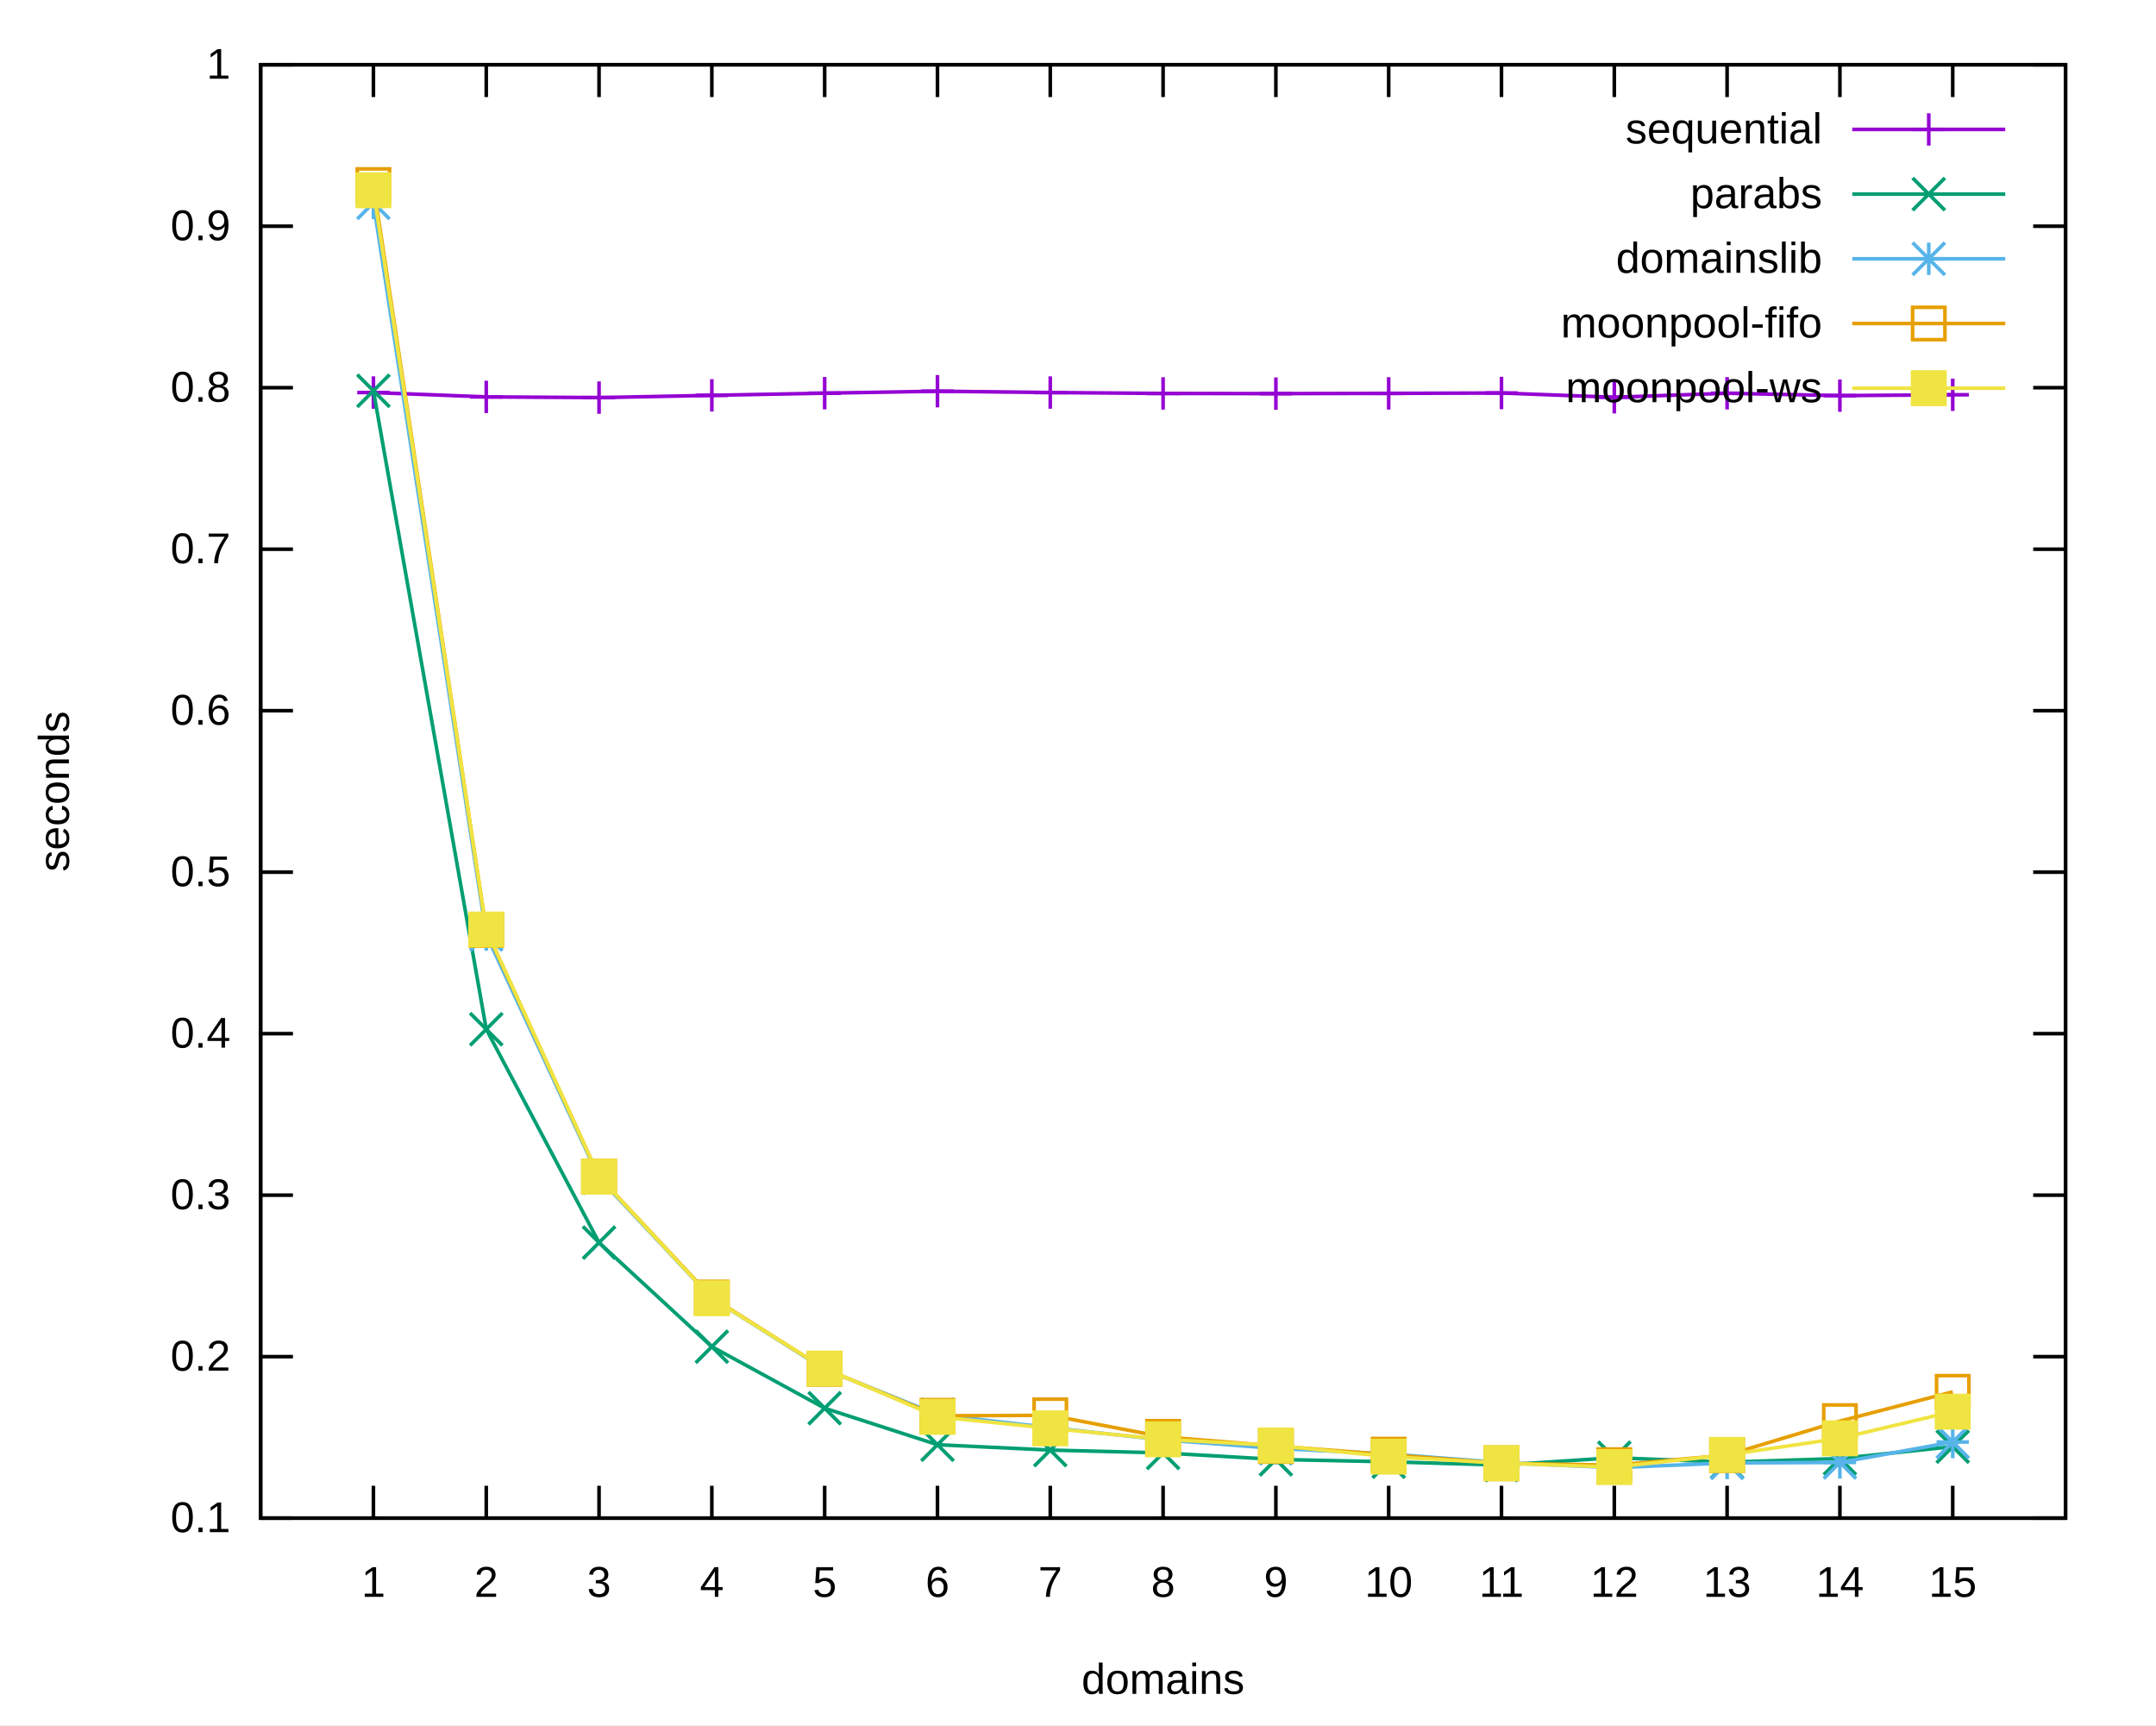
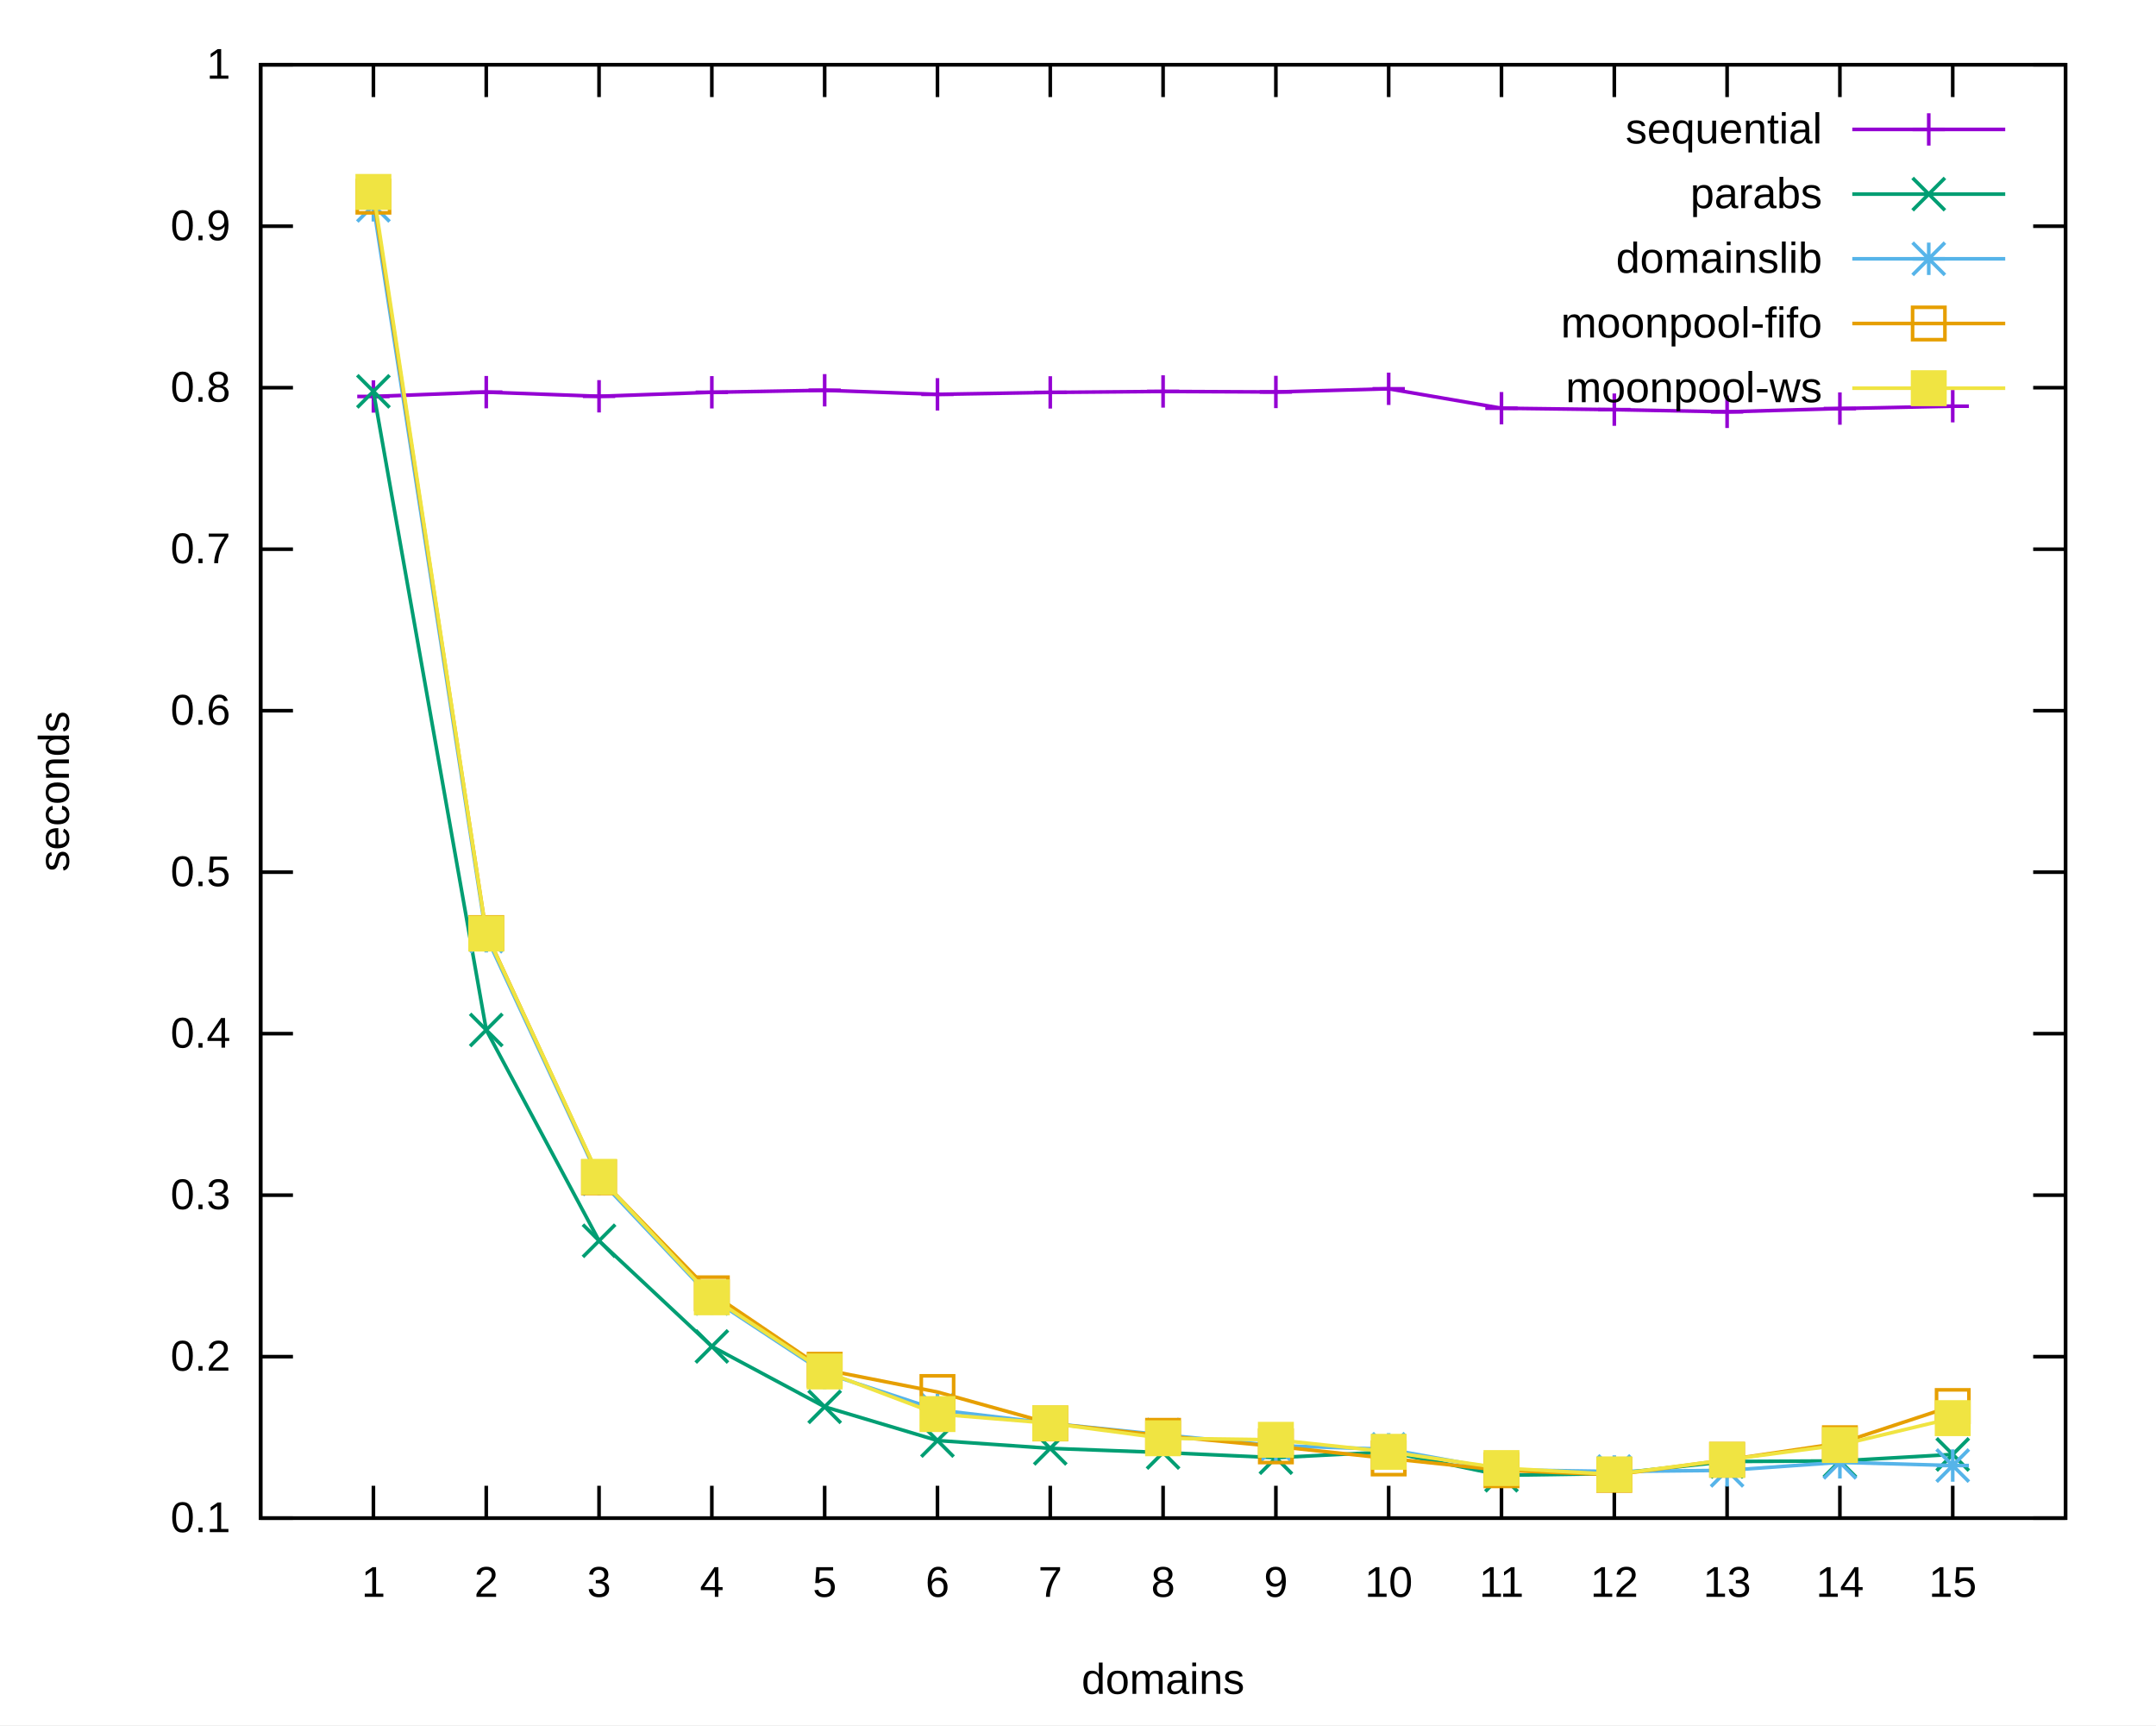
<svg xmlns="http://www.w3.org/2000/svg" xmlns:xlink="http://www.w3.org/1999/xlink" viewBox="0 0 600 480">
  <g id="gnuplot_canvas">
    <rect x="0" y="0" width="600" height="480" fill="#ffffff" />
    <defs>
      <circle id="gpDot" r="0.5" stroke-width="0.5" stroke="currentColor" />
      <path id="gpPt0" stroke-width="0.222" stroke="currentColor" d="M-1,0 h2 M0,-1 v2" />
      <path id="gpPt1" stroke-width="0.222" stroke="currentColor" d="M-1,-1 L1,1 M1,-1 L-1,1" />
      <path id="gpPt2" stroke-width="0.222" stroke="currentColor" d="M-1,0 L1,0 M0,-1 L0,1 M-1,-1 L1,1 M-1,1 L1,-1" />
      <rect id="gpPt3" stroke-width="0.222" stroke="currentColor" x="-1" y="-1" width="2" height="2" />
      <rect id="gpPt4" stroke-width="0.222" stroke="currentColor" fill="currentColor" x="-1" y="-1" width="2" height="2" />
      <circle id="gpPt5" stroke-width="0.222" stroke="currentColor" cx="0" cy="0" r="1" />
      <use xlink:href="#gpPt5" id="gpPt6" fill="currentColor" stroke="none" />
      <path id="gpPt7" stroke-width="0.222" stroke="currentColor" d="M0,-1.33 L-1.33,0.67 L1.33,0.67 z" />
      <use xlink:href="#gpPt7" id="gpPt8" fill="currentColor" stroke="none" />
      <use xlink:href="#gpPt7" id="gpPt9" stroke="currentColor" transform="rotate(180)" />
      <use xlink:href="#gpPt9" id="gpPt10" fill="currentColor" stroke="none" />
      <use xlink:href="#gpPt3" id="gpPt11" stroke="currentColor" transform="rotate(45)" />
      <use xlink:href="#gpPt11" id="gpPt12" fill="currentColor" stroke="none" />
      <path id="gpPt13" stroke-width="0.222" stroke="currentColor" d="M0,1.330 L1.265,0.411 L0.782,-1.067 L-0.782,-1.076 L-1.265,0.411 z" />
      <use xlink:href="#gpPt13" id="gpPt14" fill="currentColor" stroke="none" />
      <filter id="textbox" filterUnits="objectBoundingBox" x="0" y="0" height="1" width="1">
        <feFlood flood-color="#FFFFFF" flood-opacity="1" result="bgnd" />
        <feComposite in="SourceGraphic" in2="bgnd" operator="atop" />
      </filter>
      <filter id="greybox" filterUnits="objectBoundingBox" x="0" y="0" height="1" width="1">
        <feFlood flood-color="lightgrey" flood-opacity="1" result="grey" />
        <feComposite in="SourceGraphic" in2="grey" operator="atop" />
      </filter>
    </defs>
    <g fill="none" color="#FFFFFF" stroke="currentColor" stroke-width="1.00" stroke-linecap="butt" stroke-linejoin="miter">
</g>
    <g fill="none" color="black" stroke="currentColor" stroke-width="1.00" stroke-linecap="butt" stroke-linejoin="miter">
      <path stroke="black" d="M72.53,422.40 L81.53,422.40 M574.82,422.40 L565.82,422.40  " />
      <g transform="translate(64.14,426.30)" stroke="none" fill="black" font-family="Arial" font-size="12.00" text-anchor="end">
        <text>
          <tspan font-family="Arial"> 0.1</tspan>
        </text>
      </g>
    </g>
    <g fill="none" color="black" stroke="currentColor" stroke-width="1.00" stroke-linecap="butt" stroke-linejoin="miter">
      <path stroke="black" d="M72.53,377.47 L81.53,377.47 M574.82,377.47 L565.82,377.47  " />
      <g transform="translate(64.14,381.37)" stroke="none" fill="black" font-family="Arial" font-size="12.00" text-anchor="end">
        <text>
          <tspan font-family="Arial"> 0.2</tspan>
        </text>
      </g>
    </g>
    <g fill="none" color="black" stroke="currentColor" stroke-width="1.00" stroke-linecap="butt" stroke-linejoin="miter">
      <path stroke="black" d="M72.53,332.54 L81.53,332.54 M574.82,332.54 L565.82,332.54  " />
      <g transform="translate(64.14,336.44)" stroke="none" fill="black" font-family="Arial" font-size="12.00" text-anchor="end">
        <text>
          <tspan font-family="Arial"> 0.3</tspan>
        </text>
      </g>
    </g>
    <g fill="none" color="black" stroke="currentColor" stroke-width="1.00" stroke-linecap="butt" stroke-linejoin="miter">
      <path stroke="black" d="M72.53,287.60 L81.53,287.60 M574.82,287.60 L565.82,287.60  " />
      <g transform="translate(64.14,291.50)" stroke="none" fill="black" font-family="Arial" font-size="12.00" text-anchor="end">
        <text>
          <tspan font-family="Arial"> 0.4</tspan>
        </text>
      </g>
    </g>
    <g fill="none" color="black" stroke="currentColor" stroke-width="1.00" stroke-linecap="butt" stroke-linejoin="miter">
      <path stroke="black" d="M72.53,242.67 L81.53,242.67 M574.82,242.67 L565.82,242.67  " />
      <g transform="translate(64.14,246.57)" stroke="none" fill="black" font-family="Arial" font-size="12.00" text-anchor="end">
        <text>
          <tspan font-family="Arial"> 0.5</tspan>
        </text>
      </g>
    </g>
    <g fill="none" color="black" stroke="currentColor" stroke-width="1.00" stroke-linecap="butt" stroke-linejoin="miter">
      <path stroke="black" d="M72.53,197.74 L81.53,197.74 M574.82,197.74 L565.82,197.74  " />
      <g transform="translate(64.14,201.64)" stroke="none" fill="black" font-family="Arial" font-size="12.00" text-anchor="end">
        <text>
          <tspan font-family="Arial"> 0.6</tspan>
        </text>
      </g>
    </g>
    <g fill="none" color="black" stroke="currentColor" stroke-width="1.00" stroke-linecap="butt" stroke-linejoin="miter">
      <path stroke="black" d="M72.53,152.81 L81.53,152.81 M574.82,152.81 L565.82,152.81  " />
      <g transform="translate(64.14,156.71)" stroke="none" fill="black" font-family="Arial" font-size="12.00" text-anchor="end">
        <text>
          <tspan font-family="Arial"> 0.7</tspan>
        </text>
      </g>
    </g>
    <g fill="none" color="black" stroke="currentColor" stroke-width="1.00" stroke-linecap="butt" stroke-linejoin="miter">
      <path stroke="black" d="M72.53,107.87 L81.53,107.87 M574.82,107.87 L565.82,107.87  " />
      <g transform="translate(64.14,111.77)" stroke="none" fill="black" font-family="Arial" font-size="12.00" text-anchor="end">
        <text>
          <tspan font-family="Arial"> 0.8</tspan>
        </text>
      </g>
    </g>
    <g fill="none" color="black" stroke="currentColor" stroke-width="1.00" stroke-linecap="butt" stroke-linejoin="miter">
      <path stroke="black" d="M72.53,62.94 L81.53,62.94 M574.82,62.94 L565.82,62.94  " />
      <g transform="translate(64.14,66.84)" stroke="none" fill="black" font-family="Arial" font-size="12.00" text-anchor="end">
        <text>
          <tspan font-family="Arial"> 0.9</tspan>
        </text>
      </g>
    </g>
    <g fill="none" color="black" stroke="currentColor" stroke-width="1.00" stroke-linecap="butt" stroke-linejoin="miter">
      <path stroke="black" d="M72.53,18.01 L81.53,18.01 M574.82,18.01 L565.82,18.01  " />
      <g transform="translate(64.14,21.91)" stroke="none" fill="black" font-family="Arial" font-size="12.00" text-anchor="end">
        <text>
          <tspan font-family="Arial"> 1</tspan>
        </text>
      </g>
    </g>
    <g fill="none" color="black" stroke="currentColor" stroke-width="1.00" stroke-linecap="butt" stroke-linejoin="miter">
      <path stroke="black" d="M103.92,422.40 L103.92,413.40 M103.92,18.01 L103.92,27.01  " />
      <g transform="translate(103.92,444.30)" stroke="none" fill="black" font-family="Arial" font-size="12.00" text-anchor="middle">
        <text>
          <tspan font-family="Arial"> 1</tspan>
        </text>
      </g>
    </g>
    <g fill="none" color="black" stroke="currentColor" stroke-width="1.00" stroke-linecap="butt" stroke-linejoin="miter">
      <path stroke="black" d="M135.32,422.40 L135.32,413.40 M135.32,18.01 L135.32,27.01  " />
      <g transform="translate(135.32,444.30)" stroke="none" fill="black" font-family="Arial" font-size="12.00" text-anchor="middle">
        <text>
          <tspan font-family="Arial"> 2</tspan>
        </text>
      </g>
    </g>
    <g fill="none" color="black" stroke="currentColor" stroke-width="1.00" stroke-linecap="butt" stroke-linejoin="miter">
      <path stroke="black" d="M166.71,422.40 L166.71,413.40 M166.71,18.01 L166.71,27.01  " />
      <g transform="translate(166.71,444.30)" stroke="none" fill="black" font-family="Arial" font-size="12.00" text-anchor="middle">
        <text>
          <tspan font-family="Arial"> 3</tspan>
        </text>
      </g>
    </g>
    <g fill="none" color="black" stroke="currentColor" stroke-width="1.00" stroke-linecap="butt" stroke-linejoin="miter">
      <path stroke="black" d="M198.10,422.40 L198.10,413.40 M198.10,18.01 L198.10,27.01  " />
      <g transform="translate(198.10,444.30)" stroke="none" fill="black" font-family="Arial" font-size="12.00" text-anchor="middle">
        <text>
          <tspan font-family="Arial"> 4</tspan>
        </text>
      </g>
    </g>
    <g fill="none" color="black" stroke="currentColor" stroke-width="1.00" stroke-linecap="butt" stroke-linejoin="miter">
      <path stroke="black" d="M229.50,422.40 L229.50,413.40 M229.50,18.01 L229.50,27.01  " />
      <g transform="translate(229.50,444.30)" stroke="none" fill="black" font-family="Arial" font-size="12.00" text-anchor="middle">
        <text>
          <tspan font-family="Arial"> 5</tspan>
        </text>
      </g>
    </g>
    <g fill="none" color="black" stroke="currentColor" stroke-width="1.00" stroke-linecap="butt" stroke-linejoin="miter">
      <path stroke="black" d="M260.89,422.40 L260.89,413.40 M260.89,18.01 L260.89,27.01  " />
      <g transform="translate(260.89,444.30)" stroke="none" fill="black" font-family="Arial" font-size="12.00" text-anchor="middle">
        <text>
          <tspan font-family="Arial"> 6</tspan>
        </text>
      </g>
    </g>
    <g fill="none" color="black" stroke="currentColor" stroke-width="1.00" stroke-linecap="butt" stroke-linejoin="miter">
      <path stroke="black" d="M292.28,422.40 L292.28,413.40 M292.28,18.01 L292.28,27.01  " />
      <g transform="translate(292.28,444.30)" stroke="none" fill="black" font-family="Arial" font-size="12.00" text-anchor="middle">
        <text>
          <tspan font-family="Arial"> 7</tspan>
        </text>
      </g>
    </g>
    <g fill="none" color="black" stroke="currentColor" stroke-width="1.00" stroke-linecap="butt" stroke-linejoin="miter">
      <path stroke="black" d="M323.68,422.40 L323.68,413.40 M323.68,18.01 L323.68,27.01  " />
      <g transform="translate(323.68,444.30)" stroke="none" fill="black" font-family="Arial" font-size="12.00" text-anchor="middle">
        <text>
          <tspan font-family="Arial"> 8</tspan>
        </text>
      </g>
    </g>
    <g fill="none" color="black" stroke="currentColor" stroke-width="1.00" stroke-linecap="butt" stroke-linejoin="miter">
      <path stroke="black" d="M355.07,422.40 L355.07,413.40 M355.07,18.01 L355.07,27.01  " />
      <g transform="translate(355.07,444.30)" stroke="none" fill="black" font-family="Arial" font-size="12.00" text-anchor="middle">
        <text>
          <tspan font-family="Arial"> 9</tspan>
        </text>
      </g>
    </g>
    <g fill="none" color="black" stroke="currentColor" stroke-width="1.00" stroke-linecap="butt" stroke-linejoin="miter">
      <path stroke="black" d="M386.46,422.40 L386.46,413.40 M386.46,18.01 L386.46,27.01  " />
      <g transform="translate(386.46,444.30)" stroke="none" fill="black" font-family="Arial" font-size="12.00" text-anchor="middle">
        <text>
          <tspan font-family="Arial"> 10</tspan>
        </text>
      </g>
    </g>
    <g fill="none" color="black" stroke="currentColor" stroke-width="1.00" stroke-linecap="butt" stroke-linejoin="miter">
      <path stroke="black" d="M417.85,422.40 L417.85,413.40 M417.85,18.01 L417.85,27.01  " />
      <g transform="translate(417.85,444.30)" stroke="none" fill="black" font-family="Arial" font-size="12.00" text-anchor="middle">
        <text>
          <tspan font-family="Arial"> 11</tspan>
        </text>
      </g>
    </g>
    <g fill="none" color="black" stroke="currentColor" stroke-width="1.00" stroke-linecap="butt" stroke-linejoin="miter">
      <path stroke="black" d="M449.25,422.40 L449.25,413.40 M449.25,18.01 L449.25,27.01  " />
      <g transform="translate(449.25,444.30)" stroke="none" fill="black" font-family="Arial" font-size="12.00" text-anchor="middle">
        <text>
          <tspan font-family="Arial"> 12</tspan>
        </text>
      </g>
    </g>
    <g fill="none" color="black" stroke="currentColor" stroke-width="1.00" stroke-linecap="butt" stroke-linejoin="miter">
      <path stroke="black" d="M480.64,422.40 L480.64,413.40 M480.64,18.01 L480.64,27.01  " />
      <g transform="translate(480.64,444.30)" stroke="none" fill="black" font-family="Arial" font-size="12.00" text-anchor="middle">
        <text>
          <tspan font-family="Arial"> 13</tspan>
        </text>
      </g>
    </g>
    <g fill="none" color="black" stroke="currentColor" stroke-width="1.00" stroke-linecap="butt" stroke-linejoin="miter">
      <path stroke="black" d="M512.03,422.40 L512.03,413.40 M512.03,18.01 L512.03,27.01  " />
      <g transform="translate(512.03,444.30)" stroke="none" fill="black" font-family="Arial" font-size="12.00" text-anchor="middle">
        <text>
          <tspan font-family="Arial"> 14</tspan>
        </text>
      </g>
    </g>
    <g fill="none" color="black" stroke="currentColor" stroke-width="1.00" stroke-linecap="butt" stroke-linejoin="miter">
      <path stroke="black" d="M543.43,422.40 L543.43,413.40 M543.43,18.01 L543.43,27.01  " />
      <g transform="translate(543.43,444.30)" stroke="none" fill="black" font-family="Arial" font-size="12.00" text-anchor="middle">
        <text>
          <tspan font-family="Arial"> 15</tspan>
        </text>
      </g>
    </g>
    <g fill="none" color="black" stroke="currentColor" stroke-width="1.00" stroke-linecap="butt" stroke-linejoin="miter">
</g>
    <g fill="none" color="black" stroke="currentColor" stroke-width="1.00" stroke-linecap="butt" stroke-linejoin="miter">
      <path stroke="black" d="M72.53,18.01 L72.53,422.40 L574.82,422.40 L574.82,18.01 L72.53,18.01 Z  " />
    </g>
    <g fill="none" color="black" stroke="currentColor" stroke-width="1.00" stroke-linecap="butt" stroke-linejoin="miter">
</g>
    <g id="gnuplot_plot_1">
      <g fill="none" color="black" stroke="currentColor" stroke-width="1.00" stroke-linecap="butt" stroke-linejoin="miter">
        <g transform="translate(507.09,39.91)" stroke="none" fill="black" font-family="Arial" font-size="12.00" text-anchor="end">
          <text>
            <tspan font-family="Arial">sequential</tspan>
          </text>
        </g>
      </g>
      <g fill="none" color="black" stroke="currentColor" stroke-width="1.00" stroke-linecap="butt" stroke-linejoin="miter">
-         <path stroke="rgb(148,   0, 211)" d="M515.48,36.01 L558.04,36.01 M103.92,109.22 L135.32,110.43 L166.71,110.63 L198.10,110.00 L229.50,109.40 L260.89,108.85   L292.28,109.22 L323.68,109.47 L355.07,109.52 L386.46,109.45 L417.85,109.35 L449.25,110.54 L480.64,109.42 L512.03,110.08   L543.43,109.84  " />
-         <use xlink:href="#gpPt0" transform="translate(103.92,109.22) scale(4.50)" color="rgb(148,   0, 211)" />
-         <use xlink:href="#gpPt0" transform="translate(135.32,110.43) scale(4.50)" color="rgb(148,   0, 211)" />
-         <use xlink:href="#gpPt0" transform="translate(166.71,110.63) scale(4.50)" color="rgb(148,   0, 211)" />
-         <use xlink:href="#gpPt0" transform="translate(198.10,110.00) scale(4.50)" color="rgb(148,   0, 211)" />
-         <use xlink:href="#gpPt0" transform="translate(229.50,109.40) scale(4.50)" color="rgb(148,   0, 211)" />
-         <use xlink:href="#gpPt0" transform="translate(260.89,108.85) scale(4.50)" color="rgb(148,   0, 211)" />
-         <use xlink:href="#gpPt0" transform="translate(292.28,109.22) scale(4.50)" color="rgb(148,   0, 211)" />
-         <use xlink:href="#gpPt0" transform="translate(323.68,109.47) scale(4.50)" color="rgb(148,   0, 211)" />
-         <use xlink:href="#gpPt0" transform="translate(355.07,109.52) scale(4.50)" color="rgb(148,   0, 211)" />
-         <use xlink:href="#gpPt0" transform="translate(386.46,109.45) scale(4.50)" color="rgb(148,   0, 211)" />
-         <use xlink:href="#gpPt0" transform="translate(417.85,109.35) scale(4.50)" color="rgb(148,   0, 211)" />
-         <use xlink:href="#gpPt0" transform="translate(449.25,110.54) scale(4.50)" color="rgb(148,   0, 211)" />
-         <use xlink:href="#gpPt0" transform="translate(480.64,109.42) scale(4.50)" color="rgb(148,   0, 211)" />
-         <use xlink:href="#gpPt0" transform="translate(512.03,110.08) scale(4.50)" color="rgb(148,   0, 211)" />
-         <use xlink:href="#gpPt0" transform="translate(543.43,109.84) scale(4.50)" color="rgb(148,   0, 211)" />
+         <path stroke="rgb(148,   0, 211)" d="M515.48,36.01 L558.04,36.01 M103.92,110.31 L135.32,109.11 L166.71,110.26 L198.10,109.15 L229.50,108.59 L260.89,109.72   L292.28,109.18 L323.68,108.92 L355.07,109.06 L386.46,108.18 L417.85,113.58 L449.25,113.98 L480.64,114.59 L512.03,113.68   L543.43,113.02  " />
+         <use xlink:href="#gpPt0" transform="translate(103.92,110.31) scale(4.50)" color="rgb(148,   0, 211)" />
+         <use xlink:href="#gpPt0" transform="translate(135.32,109.11) scale(4.50)" color="rgb(148,   0, 211)" />
+         <use xlink:href="#gpPt0" transform="translate(166.71,110.26) scale(4.50)" color="rgb(148,   0, 211)" />
+         <use xlink:href="#gpPt0" transform="translate(198.10,109.15) scale(4.50)" color="rgb(148,   0, 211)" />
+         <use xlink:href="#gpPt0" transform="translate(229.50,108.59) scale(4.50)" color="rgb(148,   0, 211)" />
+         <use xlink:href="#gpPt0" transform="translate(260.89,109.72) scale(4.50)" color="rgb(148,   0, 211)" />
+         <use xlink:href="#gpPt0" transform="translate(292.28,109.18) scale(4.50)" color="rgb(148,   0, 211)" />
+         <use xlink:href="#gpPt0" transform="translate(323.68,108.92) scale(4.50)" color="rgb(148,   0, 211)" />
+         <use xlink:href="#gpPt0" transform="translate(355.07,109.06) scale(4.50)" color="rgb(148,   0, 211)" />
+         <use xlink:href="#gpPt0" transform="translate(386.46,108.18) scale(4.50)" color="rgb(148,   0, 211)" />
+         <use xlink:href="#gpPt0" transform="translate(417.85,113.58) scale(4.50)" color="rgb(148,   0, 211)" />
+         <use xlink:href="#gpPt0" transform="translate(449.25,113.98) scale(4.50)" color="rgb(148,   0, 211)" />
+         <use xlink:href="#gpPt0" transform="translate(480.64,114.59) scale(4.50)" color="rgb(148,   0, 211)" />
+         <use xlink:href="#gpPt0" transform="translate(512.03,113.68) scale(4.50)" color="rgb(148,   0, 211)" />
+         <use xlink:href="#gpPt0" transform="translate(543.43,113.02) scale(4.50)" color="rgb(148,   0, 211)" />
        <use xlink:href="#gpPt0" transform="translate(536.76,36.01) scale(4.50)" color="rgb(148,   0, 211)" />
      </g>
    </g>
    <g id="gnuplot_plot_2">
      <g fill="none" color="black" stroke="currentColor" stroke-width="1.00" stroke-linecap="butt" stroke-linejoin="miter">
        <g transform="translate(507.09,57.91)" stroke="none" fill="black" font-family="Arial" font-size="12.00" text-anchor="end">
          <text>
            <tspan font-family="Arial">parabs</tspan>
          </text>
        </g>
      </g>
      <g fill="none" color="black" stroke="currentColor" stroke-width="1.00" stroke-linecap="butt" stroke-linejoin="miter">
-         <path stroke="rgb(  0, 158, 115)" d="M515.48,54.01 L558.04,54.01 M103.92,108.73 L135.32,286.38 L166.71,345.74 L198.10,374.70 L229.50,391.82 L260.89,401.98   L292.28,403.47 L323.68,404.26 L355.07,406.07 L386.46,406.72 L417.85,407.65 L449.25,405.59 L480.64,406.83 L512.03,405.82   L543.43,402.51  " />
-         <use xlink:href="#gpPt1" transform="translate(103.92,108.73) scale(4.50)" color="rgb(  0, 158, 115)" />
-         <use xlink:href="#gpPt1" transform="translate(135.32,286.38) scale(4.50)" color="rgb(  0, 158, 115)" />
-         <use xlink:href="#gpPt1" transform="translate(166.71,345.74) scale(4.50)" color="rgb(  0, 158, 115)" />
-         <use xlink:href="#gpPt1" transform="translate(198.10,374.70) scale(4.50)" color="rgb(  0, 158, 115)" />
-         <use xlink:href="#gpPt1" transform="translate(229.50,391.82) scale(4.50)" color="rgb(  0, 158, 115)" />
-         <use xlink:href="#gpPt1" transform="translate(260.89,401.98) scale(4.50)" color="rgb(  0, 158, 115)" />
-         <use xlink:href="#gpPt1" transform="translate(292.28,403.47) scale(4.50)" color="rgb(  0, 158, 115)" />
-         <use xlink:href="#gpPt1" transform="translate(323.68,404.26) scale(4.50)" color="rgb(  0, 158, 115)" />
-         <use xlink:href="#gpPt1" transform="translate(355.07,406.07) scale(4.50)" color="rgb(  0, 158, 115)" />
-         <use xlink:href="#gpPt1" transform="translate(386.46,406.72) scale(4.50)" color="rgb(  0, 158, 115)" />
-         <use xlink:href="#gpPt1" transform="translate(417.85,407.65) scale(4.50)" color="rgb(  0, 158, 115)" />
-         <use xlink:href="#gpPt1" transform="translate(449.25,405.59) scale(4.50)" color="rgb(  0, 158, 115)" />
-         <use xlink:href="#gpPt1" transform="translate(480.64,406.83) scale(4.50)" color="rgb(  0, 158, 115)" />
-         <use xlink:href="#gpPt1" transform="translate(512.03,405.82) scale(4.50)" color="rgb(  0, 158, 115)" />
-         <use xlink:href="#gpPt1" transform="translate(543.43,402.51) scale(4.50)" color="rgb(  0, 158, 115)" />
+         <path stroke="rgb(  0, 158, 115)" d="M515.48,54.01 L558.04,54.01 M103.92,108.89 L135.32,286.58 L166.71,345.23 L198.10,374.63 L229.50,391.43 L260.89,400.81   L292.28,402.99 L323.68,404.15 L355.07,405.58 L386.46,403.97 L417.85,410.48 L449.25,410.01 L480.64,406.65 L512.03,406.48   L543.43,404.68  " />
+         <use xlink:href="#gpPt1" transform="translate(103.92,108.89) scale(4.50)" color="rgb(  0, 158, 115)" />
+         <use xlink:href="#gpPt1" transform="translate(135.32,286.58) scale(4.50)" color="rgb(  0, 158, 115)" />
+         <use xlink:href="#gpPt1" transform="translate(166.71,345.23) scale(4.50)" color="rgb(  0, 158, 115)" />
+         <use xlink:href="#gpPt1" transform="translate(198.10,374.63) scale(4.50)" color="rgb(  0, 158, 115)" />
+         <use xlink:href="#gpPt1" transform="translate(229.50,391.43) scale(4.50)" color="rgb(  0, 158, 115)" />
+         <use xlink:href="#gpPt1" transform="translate(260.89,400.81) scale(4.50)" color="rgb(  0, 158, 115)" />
+         <use xlink:href="#gpPt1" transform="translate(292.28,402.99) scale(4.50)" color="rgb(  0, 158, 115)" />
+         <use xlink:href="#gpPt1" transform="translate(323.68,404.15) scale(4.50)" color="rgb(  0, 158, 115)" />
+         <use xlink:href="#gpPt1" transform="translate(355.07,405.58) scale(4.50)" color="rgb(  0, 158, 115)" />
+         <use xlink:href="#gpPt1" transform="translate(386.46,403.97) scale(4.50)" color="rgb(  0, 158, 115)" />
+         <use xlink:href="#gpPt1" transform="translate(417.85,410.48) scale(4.50)" color="rgb(  0, 158, 115)" />
+         <use xlink:href="#gpPt1" transform="translate(449.25,410.01) scale(4.50)" color="rgb(  0, 158, 115)" />
+         <use xlink:href="#gpPt1" transform="translate(480.64,406.65) scale(4.50)" color="rgb(  0, 158, 115)" />
+         <use xlink:href="#gpPt1" transform="translate(512.03,406.48) scale(4.50)" color="rgb(  0, 158, 115)" />
+         <use xlink:href="#gpPt1" transform="translate(543.43,404.68) scale(4.50)" color="rgb(  0, 158, 115)" />
        <use xlink:href="#gpPt1" transform="translate(536.76,54.01) scale(4.50)" color="rgb(  0, 158, 115)" />
      </g>
    </g>
    <g id="gnuplot_plot_3">
      <g fill="none" color="black" stroke="currentColor" stroke-width="1.00" stroke-linecap="butt" stroke-linejoin="miter">
        <g transform="translate(507.09,75.91)" stroke="none" fill="black" font-family="Arial" font-size="12.00" text-anchor="end">
          <text>
            <tspan font-family="Arial">domainslib</tspan>
          </text>
        </g>
      </g>
      <g fill="none" color="black" stroke="currentColor" stroke-width="1.00" stroke-linecap="butt" stroke-linejoin="miter">
-         <path stroke="rgb( 86, 180, 233)" d="M515.48,72.01 L558.04,72.01 M103.92,56.44 L135.32,260.03 L166.71,327.75 L198.10,361.22 L229.50,380.96 L260.89,393.61   L292.28,397.23 L323.68,400.63 L355.07,403.01 L386.46,404.53 L417.85,406.97 L449.25,408.37 L480.64,407.05 L512.03,406.91   L543.43,401.23  " />
-         <use xlink:href="#gpPt2" transform="translate(103.92,56.44) scale(4.50)" color="rgb( 86, 180, 233)" />
-         <use xlink:href="#gpPt2" transform="translate(135.32,260.03) scale(4.50)" color="rgb( 86, 180, 233)" />
-         <use xlink:href="#gpPt2" transform="translate(166.71,327.75) scale(4.50)" color="rgb( 86, 180, 233)" />
-         <use xlink:href="#gpPt2" transform="translate(198.10,361.22) scale(4.50)" color="rgb( 86, 180, 233)" />
-         <use xlink:href="#gpPt2" transform="translate(229.50,380.96) scale(4.50)" color="rgb( 86, 180, 233)" />
-         <use xlink:href="#gpPt2" transform="translate(260.89,393.61) scale(4.50)" color="rgb( 86, 180, 233)" />
-         <use xlink:href="#gpPt2" transform="translate(292.28,397.23) scale(4.50)" color="rgb( 86, 180, 233)" />
-         <use xlink:href="#gpPt2" transform="translate(323.68,400.63) scale(4.50)" color="rgb( 86, 180, 233)" />
-         <use xlink:href="#gpPt2" transform="translate(355.07,403.01) scale(4.50)" color="rgb( 86, 180, 233)" />
-         <use xlink:href="#gpPt2" transform="translate(386.46,404.53) scale(4.50)" color="rgb( 86, 180, 233)" />
-         <use xlink:href="#gpPt2" transform="translate(417.85,406.97) scale(4.50)" color="rgb( 86, 180, 233)" />
-         <use xlink:href="#gpPt2" transform="translate(449.25,408.37) scale(4.50)" color="rgb( 86, 180, 233)" />
-         <use xlink:href="#gpPt2" transform="translate(480.64,407.05) scale(4.50)" color="rgb( 86, 180, 233)" />
-         <use xlink:href="#gpPt2" transform="translate(512.03,406.91) scale(4.50)" color="rgb( 86, 180, 233)" />
-         <use xlink:href="#gpPt2" transform="translate(543.43,401.23) scale(4.50)" color="rgb( 86, 180, 233)" />
+         <path stroke="rgb( 86, 180, 233)" d="M515.48,72.01 L558.04,72.01 M103.92,57.14 L135.32,260.50 L166.71,328.02 L198.10,361.31 L229.50,381.99 L260.89,392.29   L292.28,396.03 L323.68,399.24 L355.07,402.23 L386.46,403.25 L417.85,408.96 L449.25,409.42 L480.64,409.11 L512.03,406.88   L543.43,407.77  " />
+         <use xlink:href="#gpPt2" transform="translate(103.92,57.14) scale(4.50)" color="rgb( 86, 180, 233)" />
+         <use xlink:href="#gpPt2" transform="translate(135.32,260.50) scale(4.50)" color="rgb( 86, 180, 233)" />
+         <use xlink:href="#gpPt2" transform="translate(166.71,328.02) scale(4.50)" color="rgb( 86, 180, 233)" />
+         <use xlink:href="#gpPt2" transform="translate(198.10,361.31) scale(4.50)" color="rgb( 86, 180, 233)" />
+         <use xlink:href="#gpPt2" transform="translate(229.50,381.99) scale(4.50)" color="rgb( 86, 180, 233)" />
+         <use xlink:href="#gpPt2" transform="translate(260.89,392.29) scale(4.50)" color="rgb( 86, 180, 233)" />
+         <use xlink:href="#gpPt2" transform="translate(292.28,396.03) scale(4.50)" color="rgb( 86, 180, 233)" />
+         <use xlink:href="#gpPt2" transform="translate(323.68,399.24) scale(4.50)" color="rgb( 86, 180, 233)" />
+         <use xlink:href="#gpPt2" transform="translate(355.07,402.23) scale(4.50)" color="rgb( 86, 180, 233)" />
+         <use xlink:href="#gpPt2" transform="translate(386.46,403.25) scale(4.50)" color="rgb( 86, 180, 233)" />
+         <use xlink:href="#gpPt2" transform="translate(417.85,408.96) scale(4.50)" color="rgb( 86, 180, 233)" />
+         <use xlink:href="#gpPt2" transform="translate(449.25,409.42) scale(4.50)" color="rgb( 86, 180, 233)" />
+         <use xlink:href="#gpPt2" transform="translate(480.64,409.11) scale(4.50)" color="rgb( 86, 180, 233)" />
+         <use xlink:href="#gpPt2" transform="translate(512.03,406.88) scale(4.50)" color="rgb( 86, 180, 233)" />
+         <use xlink:href="#gpPt2" transform="translate(543.43,407.77) scale(4.50)" color="rgb( 86, 180, 233)" />
        <use xlink:href="#gpPt2" transform="translate(536.76,72.01) scale(4.50)" color="rgb( 86, 180, 233)" />
      </g>
    </g>
    <g id="gnuplot_plot_4">
      <g fill="none" color="black" stroke="currentColor" stroke-width="1.00" stroke-linecap="butt" stroke-linejoin="miter">
        <g transform="translate(507.09,93.91)" stroke="none" fill="black" font-family="Arial" font-size="12.00" text-anchor="end">
          <text>
            <tspan font-family="Arial">moonpool-fifo</tspan>
          </text>
        </g>
      </g>
      <g fill="none" color="black" stroke="currentColor" stroke-width="1.00" stroke-linecap="butt" stroke-linejoin="miter">
-         <path stroke="rgb(230, 159,   0)" d="M515.48,90.01 L558.04,90.01 M103.92,51.49 L135.32,258.76 L166.71,327.40 L198.10,361.02 L229.50,380.86 L260.89,393.93   L292.28,393.80 L323.68,399.79 L355.07,402.33 L386.46,404.75 L417.85,407.14 L449.25,407.67 L480.64,404.86 L512.03,395.41   L543.43,387.26  " />
-         <use xlink:href="#gpPt3" transform="translate(103.92,51.49) scale(4.50)" color="rgb(230, 159,   0)" />
-         <use xlink:href="#gpPt3" transform="translate(135.32,258.76) scale(4.50)" color="rgb(230, 159,   0)" />
-         <use xlink:href="#gpPt3" transform="translate(166.71,327.40) scale(4.50)" color="rgb(230, 159,   0)" />
-         <use xlink:href="#gpPt3" transform="translate(198.10,361.02) scale(4.50)" color="rgb(230, 159,   0)" />
-         <use xlink:href="#gpPt3" transform="translate(229.50,380.86) scale(4.50)" color="rgb(230, 159,   0)" />
-         <use xlink:href="#gpPt3" transform="translate(260.89,393.93) scale(4.50)" color="rgb(230, 159,   0)" />
-         <use xlink:href="#gpPt3" transform="translate(292.28,393.80) scale(4.50)" color="rgb(230, 159,   0)" />
-         <use xlink:href="#gpPt3" transform="translate(323.68,399.79) scale(4.50)" color="rgb(230, 159,   0)" />
-         <use xlink:href="#gpPt3" transform="translate(355.07,402.33) scale(4.50)" color="rgb(230, 159,   0)" />
-         <use xlink:href="#gpPt3" transform="translate(386.46,404.75) scale(4.50)" color="rgb(230, 159,   0)" />
-         <use xlink:href="#gpPt3" transform="translate(417.85,407.14) scale(4.50)" color="rgb(230, 159,   0)" />
-         <use xlink:href="#gpPt3" transform="translate(449.25,407.67) scale(4.50)" color="rgb(230, 159,   0)" />
-         <use xlink:href="#gpPt3" transform="translate(480.64,404.86) scale(4.50)" color="rgb(230, 159,   0)" />
-         <use xlink:href="#gpPt3" transform="translate(512.03,395.41) scale(4.50)" color="rgb(230, 159,   0)" />
-         <use xlink:href="#gpPt3" transform="translate(543.43,387.26) scale(4.50)" color="rgb(230, 159,   0)" />
+         <path stroke="rgb(230, 159,   0)" d="M515.48,90.01 L558.04,90.01 M103.92,54.72 L135.32,259.62 L166.71,327.58 L198.10,359.85 L229.50,381.12 L260.89,387.31   L292.28,396.06 L323.68,399.50 L355.07,402.44 L386.46,405.80 L417.85,409.08 L449.25,410.36 L480.64,406.17 L512.03,401.56   L543.43,391.21  " />
+         <use xlink:href="#gpPt3" transform="translate(103.92,54.72) scale(4.50)" color="rgb(230, 159,   0)" />
+         <use xlink:href="#gpPt3" transform="translate(135.32,259.62) scale(4.50)" color="rgb(230, 159,   0)" />
+         <use xlink:href="#gpPt3" transform="translate(166.71,327.58) scale(4.50)" color="rgb(230, 159,   0)" />
+         <use xlink:href="#gpPt3" transform="translate(198.10,359.85) scale(4.50)" color="rgb(230, 159,   0)" />
+         <use xlink:href="#gpPt3" transform="translate(229.50,381.12) scale(4.50)" color="rgb(230, 159,   0)" />
+         <use xlink:href="#gpPt3" transform="translate(260.89,387.31) scale(4.50)" color="rgb(230, 159,   0)" />
+         <use xlink:href="#gpPt3" transform="translate(292.28,396.06) scale(4.50)" color="rgb(230, 159,   0)" />
+         <use xlink:href="#gpPt3" transform="translate(323.68,399.50) scale(4.50)" color="rgb(230, 159,   0)" />
+         <use xlink:href="#gpPt3" transform="translate(355.07,402.44) scale(4.50)" color="rgb(230, 159,   0)" />
+         <use xlink:href="#gpPt3" transform="translate(386.46,405.80) scale(4.50)" color="rgb(230, 159,   0)" />
+         <use xlink:href="#gpPt3" transform="translate(417.85,409.08) scale(4.50)" color="rgb(230, 159,   0)" />
+         <use xlink:href="#gpPt3" transform="translate(449.25,410.36) scale(4.50)" color="rgb(230, 159,   0)" />
+         <use xlink:href="#gpPt3" transform="translate(480.64,406.17) scale(4.50)" color="rgb(230, 159,   0)" />
+         <use xlink:href="#gpPt3" transform="translate(512.03,401.56) scale(4.50)" color="rgb(230, 159,   0)" />
+         <use xlink:href="#gpPt3" transform="translate(543.43,391.21) scale(4.50)" color="rgb(230, 159,   0)" />
        <use xlink:href="#gpPt3" transform="translate(536.76,90.01) scale(4.50)" color="rgb(230, 159,   0)" />
      </g>
    </g>
    <g id="gnuplot_plot_5">
      <g fill="none" color="black" stroke="currentColor" stroke-width="1.00" stroke-linecap="butt" stroke-linejoin="miter">
        <g transform="translate(507.09,111.91)" stroke="none" fill="black" font-family="Arial" font-size="12.00" text-anchor="end">
          <text>
            <tspan font-family="Arial">moonpool-ws</tspan>
          </text>
        </g>
      </g>
      <g fill="none" color="black" stroke="currentColor" stroke-width="1.00" stroke-linecap="butt" stroke-linejoin="miter">
-         <path stroke="rgb(240, 228,  66)" d="M515.48,108.01 L558.04,108.01 M103.92,52.94 L135.32,258.63 L166.71,327.39 L198.10,361.22 L229.50,380.77 L260.89,394.22   L292.28,397.42 L323.68,400.47 L355.07,402.19 L386.46,405.29 L417.85,407.12 L449.25,408.20 L480.64,404.80 L512.03,400.20   L543.43,392.77  " />
-         <use xlink:href="#gpPt4" transform="translate(103.92,52.94) scale(4.50)" color="rgb(240, 228,  66)" />
-         <use xlink:href="#gpPt4" transform="translate(135.32,258.63) scale(4.50)" color="rgb(240, 228,  66)" />
-         <use xlink:href="#gpPt4" transform="translate(166.71,327.39) scale(4.50)" color="rgb(240, 228,  66)" />
-         <use xlink:href="#gpPt4" transform="translate(198.10,361.22) scale(4.50)" color="rgb(240, 228,  66)" />
-         <use xlink:href="#gpPt4" transform="translate(229.50,380.77) scale(4.50)" color="rgb(240, 228,  66)" />
-         <use xlink:href="#gpPt4" transform="translate(260.89,394.22) scale(4.50)" color="rgb(240, 228,  66)" />
-         <use xlink:href="#gpPt4" transform="translate(292.28,397.42) scale(4.50)" color="rgb(240, 228,  66)" />
-         <use xlink:href="#gpPt4" transform="translate(323.68,400.47) scale(4.50)" color="rgb(240, 228,  66)" />
-         <use xlink:href="#gpPt4" transform="translate(355.07,402.19) scale(4.50)" color="rgb(240, 228,  66)" />
-         <use xlink:href="#gpPt4" transform="translate(386.46,405.29) scale(4.50)" color="rgb(240, 228,  66)" />
-         <use xlink:href="#gpPt4" transform="translate(417.85,407.12) scale(4.50)" color="rgb(240, 228,  66)" />
-         <use xlink:href="#gpPt4" transform="translate(449.25,408.20) scale(4.50)" color="rgb(240, 228,  66)" />
-         <use xlink:href="#gpPt4" transform="translate(480.64,404.80) scale(4.50)" color="rgb(240, 228,  66)" />
-         <use xlink:href="#gpPt4" transform="translate(512.03,400.20) scale(4.50)" color="rgb(240, 228,  66)" />
-         <use xlink:href="#gpPt4" transform="translate(543.43,392.77) scale(4.50)" color="rgb(240, 228,  66)" />
+         <path stroke="rgb(240, 228,  66)" d="M515.48,108.01 L558.04,108.01 M103.92,53.40 L135.32,259.76 L166.71,327.44 L198.10,360.96 L229.50,381.59 L260.89,393.45   L292.28,396.01 L323.68,400.18 L355.07,400.61 L386.46,403.95 L417.85,408.47 L449.25,410.23 L480.64,406.17 L512.03,402.06   L543.43,394.58  " />
+         <use xlink:href="#gpPt4" transform="translate(103.92,53.40) scale(4.50)" color="rgb(240, 228,  66)" />
+         <use xlink:href="#gpPt4" transform="translate(135.32,259.76) scale(4.50)" color="rgb(240, 228,  66)" />
+         <use xlink:href="#gpPt4" transform="translate(166.71,327.44) scale(4.50)" color="rgb(240, 228,  66)" />
+         <use xlink:href="#gpPt4" transform="translate(198.10,360.96) scale(4.50)" color="rgb(240, 228,  66)" />
+         <use xlink:href="#gpPt4" transform="translate(229.50,381.59) scale(4.50)" color="rgb(240, 228,  66)" />
+         <use xlink:href="#gpPt4" transform="translate(260.89,393.45) scale(4.50)" color="rgb(240, 228,  66)" />
+         <use xlink:href="#gpPt4" transform="translate(292.28,396.01) scale(4.50)" color="rgb(240, 228,  66)" />
+         <use xlink:href="#gpPt4" transform="translate(323.68,400.18) scale(4.50)" color="rgb(240, 228,  66)" />
+         <use xlink:href="#gpPt4" transform="translate(355.07,400.61) scale(4.50)" color="rgb(240, 228,  66)" />
+         <use xlink:href="#gpPt4" transform="translate(386.46,403.95) scale(4.50)" color="rgb(240, 228,  66)" />
+         <use xlink:href="#gpPt4" transform="translate(417.85,408.47) scale(4.50)" color="rgb(240, 228,  66)" />
+         <use xlink:href="#gpPt4" transform="translate(449.25,410.23) scale(4.50)" color="rgb(240, 228,  66)" />
+         <use xlink:href="#gpPt4" transform="translate(480.64,406.17) scale(4.50)" color="rgb(240, 228,  66)" />
+         <use xlink:href="#gpPt4" transform="translate(512.03,402.06) scale(4.50)" color="rgb(240, 228,  66)" />
+         <use xlink:href="#gpPt4" transform="translate(543.43,394.58) scale(4.50)" color="rgb(240, 228,  66)" />
        <use xlink:href="#gpPt4" transform="translate(536.76,108.01) scale(4.50)" color="rgb(240, 228,  66)" />
      </g>
    </g>
    <g fill="none" color="#FFFFFF" stroke="rgb(240, 228,  66)" stroke-width="2.00" stroke-linecap="butt" stroke-linejoin="miter">
</g>
    <g fill="none" color="black" stroke="currentColor" stroke-width="2.00" stroke-linecap="butt" stroke-linejoin="miter">
</g>
    <g fill="none" color="black" stroke="black" stroke-width="1.00" stroke-linecap="butt" stroke-linejoin="miter">
</g>
    <g fill="none" color="black" stroke="currentColor" stroke-width="1.00" stroke-linecap="butt" stroke-linejoin="miter">
      <path stroke="black" d="M72.53,18.01 L72.53,422.40 L574.82,422.40 L574.82,18.01 L72.53,18.01 Z  " />
      <g transform="translate(19.18,220.21) rotate(270.00)" stroke="none" fill="black" font-family="Arial" font-size="12.00" text-anchor="middle">
        <text>
          <tspan font-family="Arial">seconds</tspan>
        </text>
      </g>
    </g>
    <g fill="none" color="black" stroke="currentColor" stroke-width="1.00" stroke-linecap="butt" stroke-linejoin="miter">
      <g transform="translate(323.67,471.30)" stroke="none" fill="black" font-family="Arial" font-size="12.00" text-anchor="middle">
        <text>
          <tspan font-family="Arial">domains</tspan>
        </text>
      </g>
    </g>
    <g fill="none" color="black" stroke="currentColor" stroke-width="1.00" stroke-linecap="butt" stroke-linejoin="miter">
</g>
    <g fill="none" color="black" stroke="currentColor" stroke-width="1.00" stroke-linecap="butt" stroke-linejoin="miter">
</g>
  </g>
</svg>
